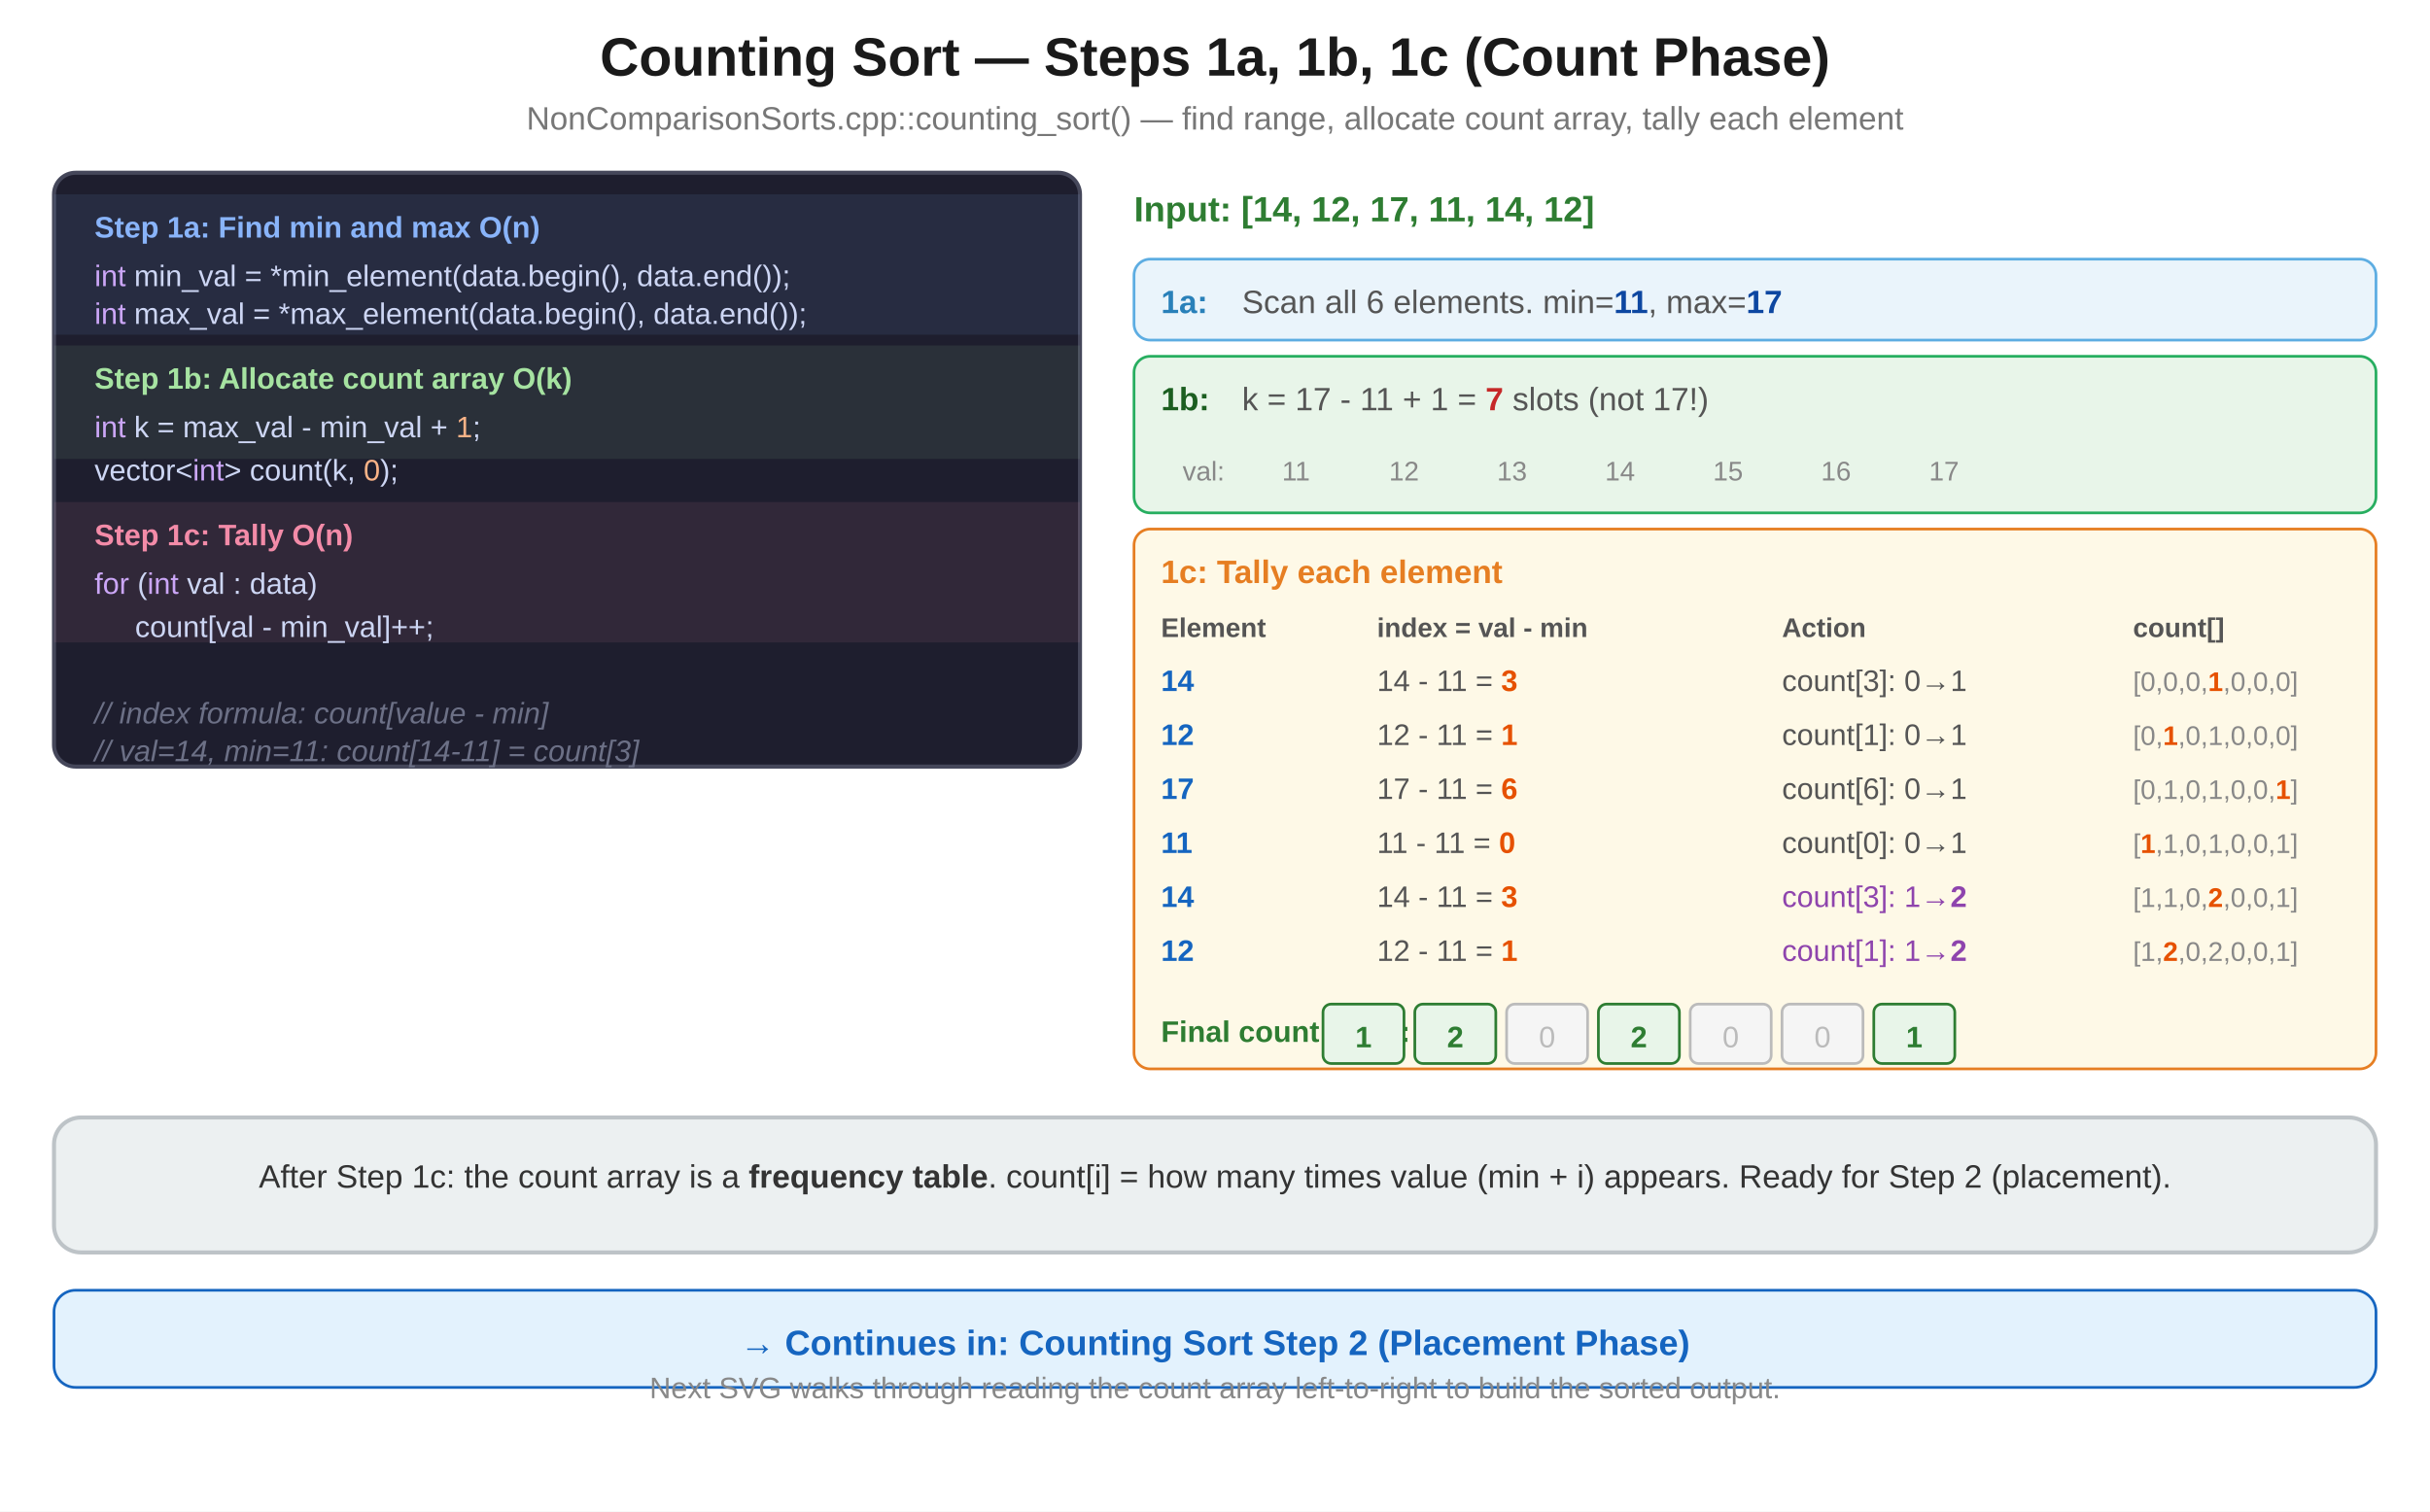
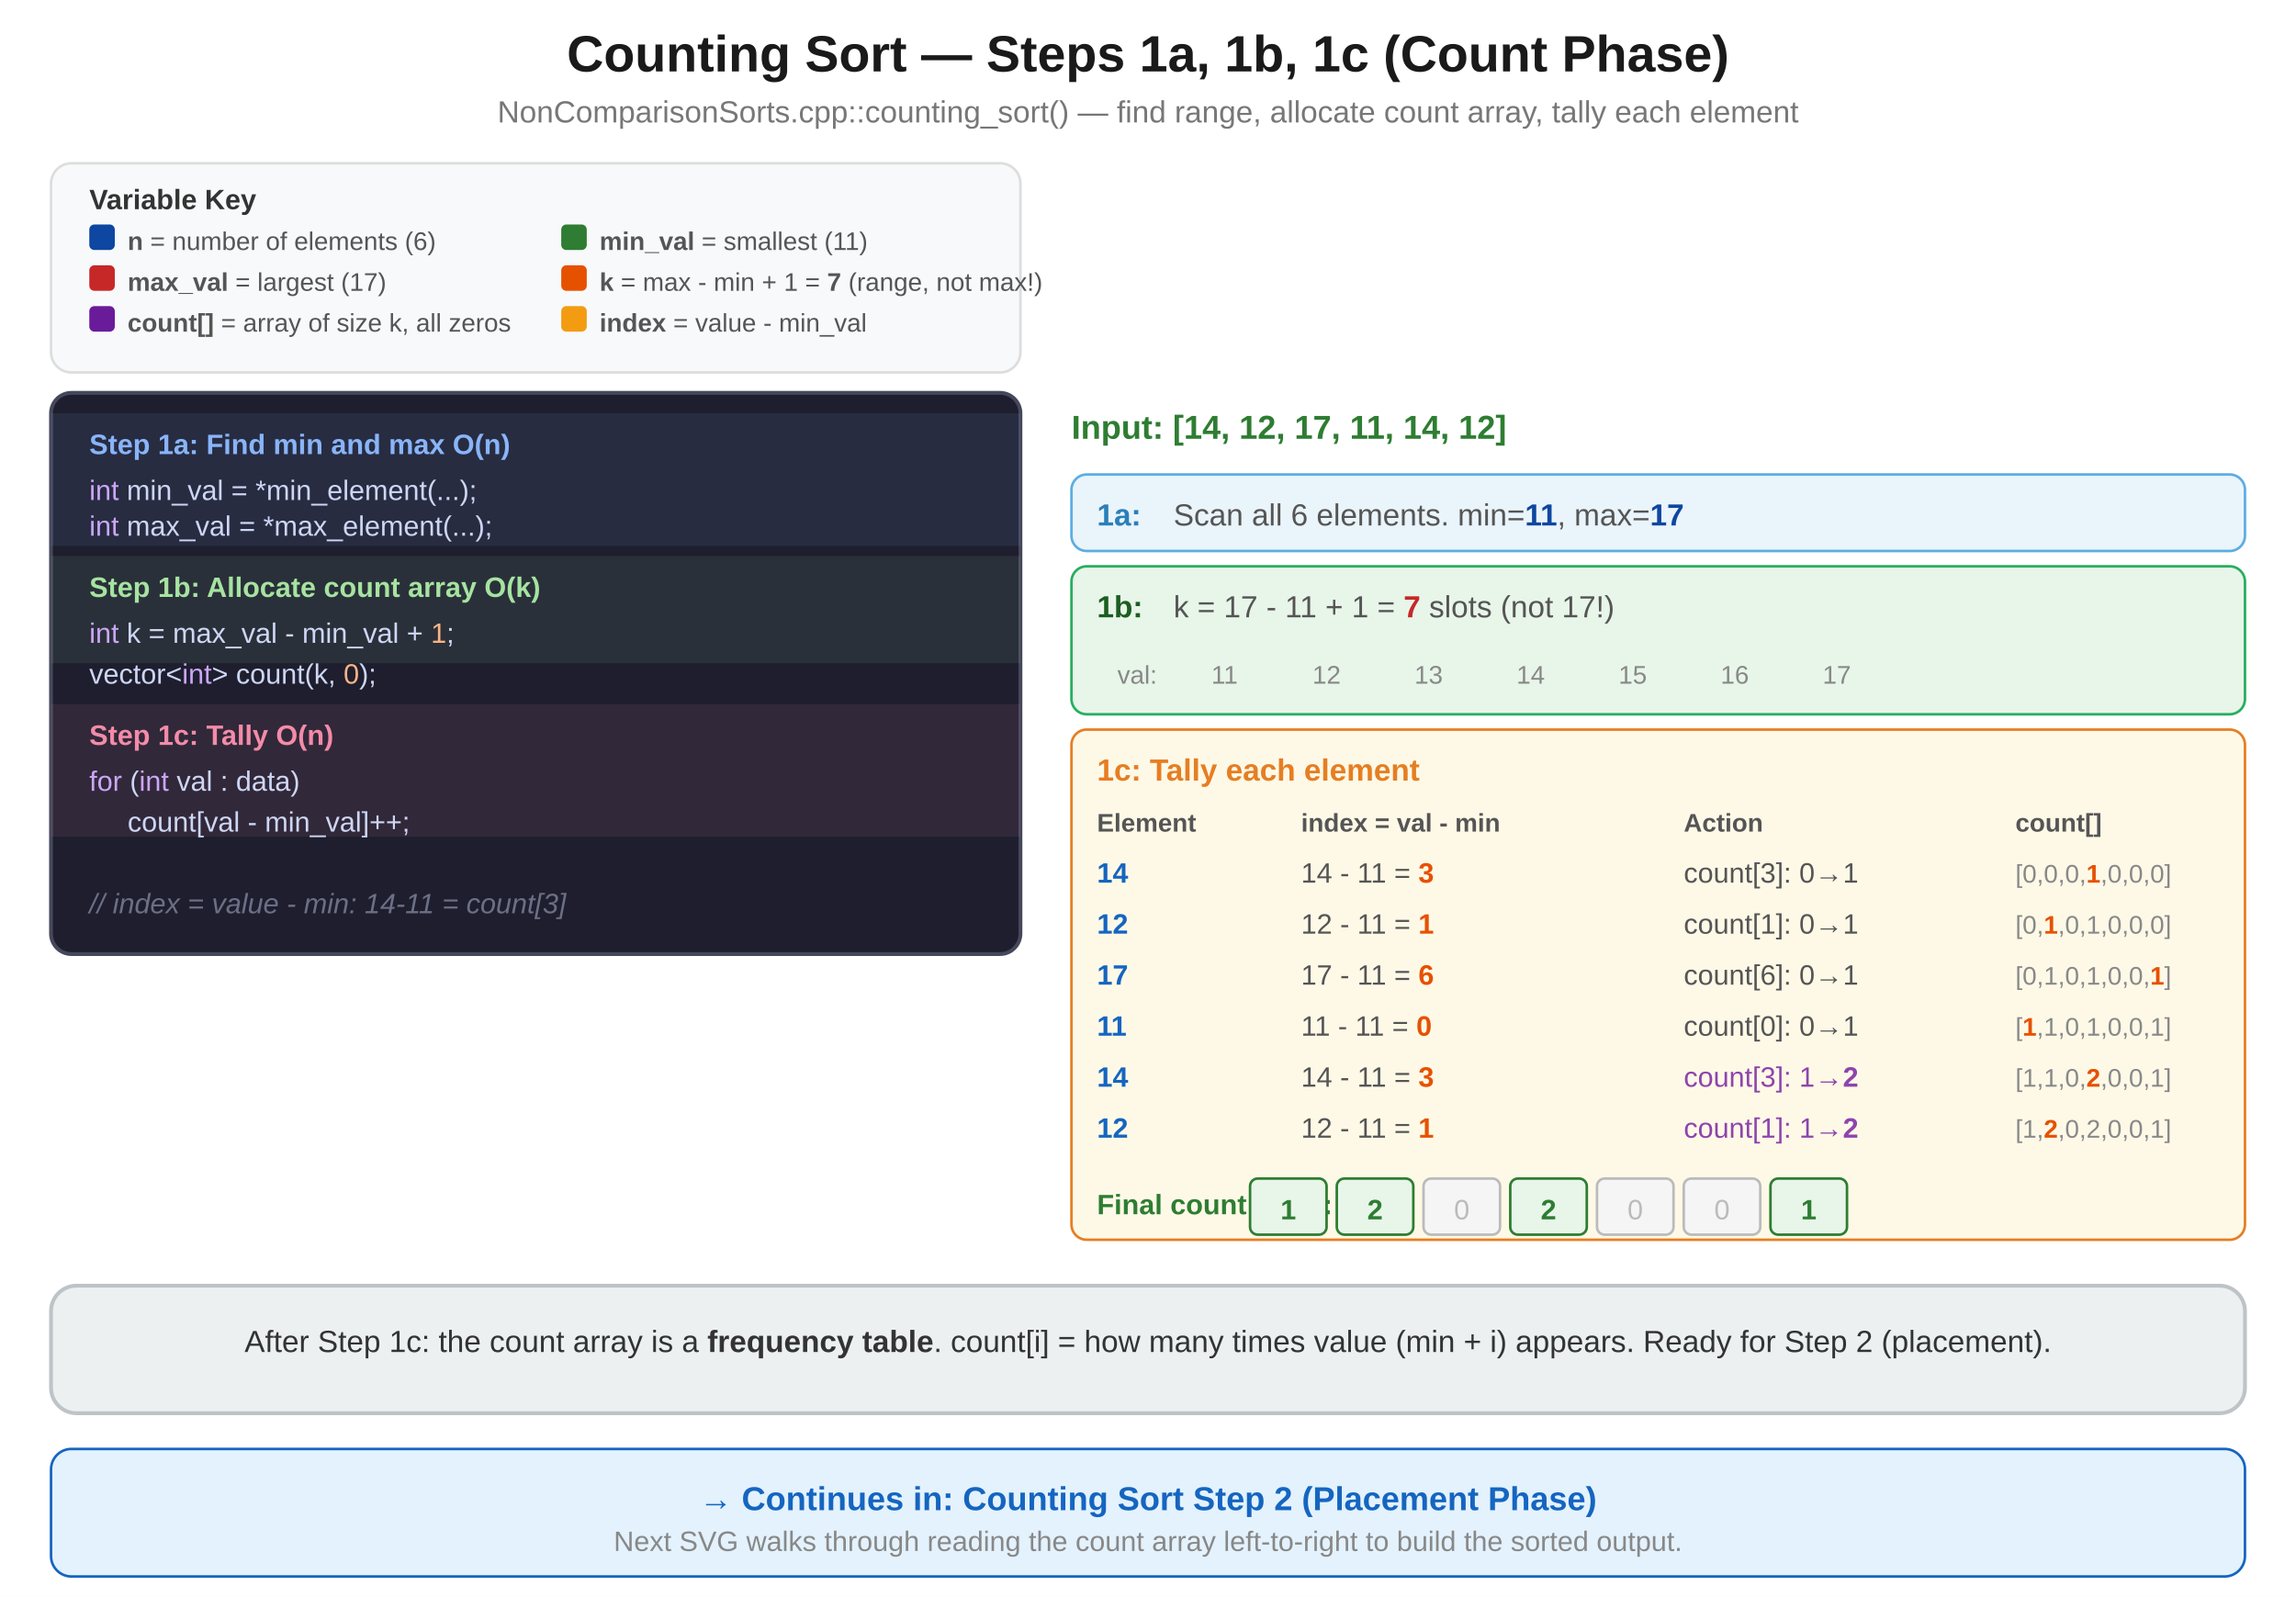
- <svg xmlns="http://www.w3.org/2000/svg" viewBox="0 0 900 560" font-family="'Segoe UI', Arial, sans-serif">
+ <svg xmlns="http://www.w3.org/2000/svg" viewBox="0 0 900 626" font-family="'Segoe UI', Arial, sans-serif">
  <rect width="100%" height="100%" fill="white" />
  <text x="450" y="28" text-anchor="middle" fill="#1a1a1a" font-size="20" font-weight="bold">Counting Sort — Steps 1a, 1b, 1c (Count Phase)</text>
  <text x="450" y="48" text-anchor="middle" fill="#777" font-size="12">NonComparisonSorts.cpp::counting_sort() — find range, allocate count array, tally each element</text>
-   <rect x="20" y="64" width="380" height="220" rx="8" fill="#1e1e2e" stroke="#45475a" stroke-width="1.5" />
-   <rect x="20" y="72" width="380" height="52" fill="#89b4fa18" />
-   <text x="35" y="88" fill="#89b4fa" font-size="11" font-weight="bold">Step 1a: Find min and max O(n)</text>
-   <text x="35" y="106" fill="#cdd6f4" font-size="11">
-     <tspan fill="#cba6f7">int</tspan> min_val = *min_element(data.begin(), data.end());</text>
-   <text x="35" y="120" fill="#cdd6f4" font-size="11">
-     <tspan fill="#cba6f7">int</tspan> max_val = *max_element(data.begin(), data.end());</text>
-   <rect x="20" y="128" width="380" height="42" fill="#a6e3a118" />
-   <text x="35" y="144" fill="#a6e3a1" font-size="11" font-weight="bold">Step 1b: Allocate count array O(k)</text>
-   <text x="35" y="162" fill="#cdd6f4" font-size="11">
+   <rect x="20" y="64" width="380" height="82" rx="8" fill="#f8f9fa" stroke="#ddd" stroke-width="1" />
+   <text x="35" y="82" fill="#333" font-size="11" font-weight="bold">Variable Key</text>
+   <rect x="35" y="88" width="10" height="10" rx="2" fill="#0d47a1" />
+   <text x="50" y="98" fill="#555" font-size="10">
+     <tspan font-weight="bold">n</tspan> = number of elements (6)</text>
+   <rect x="220" y="88" width="10" height="10" rx="2" fill="#2e7d32" />
+   <text x="235" y="98" fill="#555" font-size="10">
+     <tspan font-weight="bold">min_val</tspan> = smallest (11)</text>
+   <rect x="35" y="104" width="10" height="10" rx="2" fill="#c62828" />
+   <text x="50" y="114" fill="#555" font-size="10">
+     <tspan font-weight="bold">max_val</tspan> = largest (17)</text>
+   <rect x="220" y="104" width="10" height="10" rx="2" fill="#e65100" />
+   <text x="235" y="114" fill="#555" font-size="10">
+     <tspan font-weight="bold">k</tspan> = max - min + 1 = <tspan font-weight="bold">7</tspan> (range, not max!)</text>
+   <rect x="35" y="120" width="10" height="10" rx="2" fill="#6a1b9a" />
+   <text x="50" y="130" fill="#555" font-size="10">
+     <tspan font-weight="bold">count[]</tspan> = array of size k, all zeros</text>
+   <rect x="220" y="120" width="10" height="10" rx="2" fill="#f39c12" />
+   <text x="235" y="130" fill="#555" font-size="10">
+     <tspan font-weight="bold">index</tspan> = value - min_val</text>
+   <rect x="20" y="154" width="380" height="220" rx="8" fill="#1e1e2e" stroke="#45475a" stroke-width="1.5" />
+   <rect x="20" y="162" width="380" height="52" fill="#89b4fa18" />
+   <text x="35" y="178" fill="#89b4fa" font-size="11" font-weight="bold">Step 1a: Find min and max O(n)</text>
+   <text x="35" y="196" fill="#cdd6f4" font-size="11">
+     <tspan fill="#cba6f7">int</tspan> min_val = *min_element(...);</text>
+   <text x="35" y="210" fill="#cdd6f4" font-size="11">
+     <tspan fill="#cba6f7">int</tspan> max_val = *max_element(...);</text>
+   <rect x="20" y="218" width="380" height="42" fill="#a6e3a118" />
+   <text x="35" y="234" fill="#a6e3a1" font-size="11" font-weight="bold">Step 1b: Allocate count array O(k)</text>
+   <text x="35" y="252" fill="#cdd6f4" font-size="11">
    <tspan fill="#cba6f7">int</tspan> k = max_val - min_val + <tspan fill="#fab387">1</tspan>;</text>
-   <text x="35" y="178" fill="#cdd6f4" font-size="11">vector&lt;<tspan fill="#cba6f7">int</tspan>&gt; count(k, <tspan fill="#fab387">0</tspan>);</text>
-   <rect x="20" y="186" width="380" height="52" fill="#f38ba818" />
-   <text x="35" y="202" fill="#f38ba8" font-size="11" font-weight="bold">Step 1c: Tally O(n)</text>
-   <text x="35" y="220" fill="#cdd6f4" font-size="11">
+   <text x="35" y="268" fill="#cdd6f4" font-size="11">vector&lt;<tspan fill="#cba6f7">int</tspan>&gt; count(k, <tspan fill="#fab387">0</tspan>);</text>
+   <rect x="20" y="276" width="380" height="52" fill="#f38ba818" />
+   <text x="35" y="292" fill="#f38ba8" font-size="11" font-weight="bold">Step 1c: Tally O(n)</text>
+   <text x="35" y="310" fill="#cdd6f4" font-size="11">
    <tspan fill="#cba6f7">for</tspan> (<tspan fill="#cba6f7">int</tspan> val : data)</text>
-   <text x="50" y="236" fill="#cdd6f4" font-size="11">count[val - min_val]++;</text>
-   <text x="35" y="268" fill="#6c7086" font-size="11" font-style="italic">// index formula: count[value - min]</text>
-   <text x="35" y="282" fill="#6c7086" font-size="11" font-style="italic">// val=14, min=11: count[14-11] = count[3]</text>
-   <text x="420" y="82" fill="#2e7d32" font-size="13" font-weight="bold">Input: [14, 12, 17, 11, 14, 12]</text>
-   <rect x="420" y="96" width="460" height="30" rx="6" fill="#eaf4fb" stroke="#5dade2" stroke-width="1" />
-   <text x="430" y="116" fill="#2980b9" font-size="12" font-weight="bold">1a:</text>
-   <text x="460" y="116" fill="#555" font-size="12">Scan all 6 elements. min=<tspan font-weight="bold" fill="#0d47a1">11</tspan>, max=<tspan font-weight="bold" fill="#0d47a1">17</tspan>
+   <text x="50" y="326" fill="#cdd6f4" font-size="11">count[val - min_val]++;</text>
+   <text x="35" y="358" fill="#6c7086" font-size="11" font-style="italic">// index = value - min: 14-11 = count[3]</text>
+   <text x="420" y="172" fill="#2e7d32" font-size="13" font-weight="bold">Input: [14, 12, 17, 11, 14, 12]</text>
+   <rect x="420" y="186" width="460" height="30" rx="6" fill="#eaf4fb" stroke="#5dade2" stroke-width="1" />
+   <text x="430" y="206" fill="#2980b9" font-size="12" font-weight="bold">1a:</text>
+   <text x="460" y="206" fill="#555" font-size="12">Scan all 6 elements. min=<tspan font-weight="bold" fill="#0d47a1">11</tspan>, max=<tspan font-weight="bold" fill="#0d47a1">17</tspan>
  </text>
-   <rect x="420" y="132" width="460" height="58" rx="6" fill="#e8f5e9" stroke="#27ae60" stroke-width="1" />
-   <text x="430" y="152" fill="#1b5e20" font-size="12" font-weight="bold">1b:</text>
-   <text x="460" y="152" fill="#555" font-size="12">k = 17 - 11 + 1 = <tspan font-weight="bold" fill="#c62828">7</tspan> slots (not 17!)</text>
-   <text x="438" y="178" fill="#888" font-size="10">val:</text>
-   <text x="480" y="178" text-anchor="middle" fill="#888" font-size="10">11</text>
-   <text x="520" y="178" text-anchor="middle" fill="#888" font-size="10">12</text>
-   <text x="560" y="178" text-anchor="middle" fill="#888" font-size="10">13</text>
-   <text x="600" y="178" text-anchor="middle" fill="#888" font-size="10">14</text>
-   <text x="640" y="178" text-anchor="middle" fill="#888" font-size="10">15</text>
-   <text x="680" y="178" text-anchor="middle" fill="#888" font-size="10">16</text>
-   <text x="720" y="178" text-anchor="middle" fill="#888" font-size="10">17</text>
-   <rect x="420" y="196" width="460" height="200" rx="6" fill="#fef9e7" stroke="#e67e22" stroke-width="1" />
-   <text x="430" y="216" fill="#e67e22" font-size="12" font-weight="bold">1c: Tally each element</text>
-   <text x="430" y="236" fill="#555" font-size="10" font-weight="bold">Element</text>
-   <text x="510" y="236" fill="#555" font-size="10" font-weight="bold">index = val - min</text>
-   <text x="660" y="236" fill="#555" font-size="10" font-weight="bold">Action</text>
-   <text x="790" y="236" fill="#555" font-size="10" font-weight="bold">count[]</text>
-   <text x="430" y="256" fill="#1565c0" font-size="11" font-weight="bold">14</text>
-   <text x="510" y="256" fill="#555" font-size="11">14 - 11 = <tspan fill="#e65100" font-weight="bold">3</tspan>
+   <rect x="420" y="222" width="460" height="58" rx="6" fill="#e8f5e9" stroke="#27ae60" stroke-width="1" />
+   <text x="430" y="242" fill="#1b5e20" font-size="12" font-weight="bold">1b:</text>
+   <text x="460" y="242" fill="#555" font-size="12">k = 17 - 11 + 1 = <tspan font-weight="bold" fill="#c62828">7</tspan> slots (not 17!)</text>
+   <text x="438" y="268" fill="#888" font-size="10">val:</text>
+   <text x="480" y="268" text-anchor="middle" fill="#888" font-size="10">11</text>
+   <text x="520" y="268" text-anchor="middle" fill="#888" font-size="10">12</text>
+   <text x="560" y="268" text-anchor="middle" fill="#888" font-size="10">13</text>
+   <text x="600" y="268" text-anchor="middle" fill="#888" font-size="10">14</text>
+   <text x="640" y="268" text-anchor="middle" fill="#888" font-size="10">15</text>
+   <text x="680" y="268" text-anchor="middle" fill="#888" font-size="10">16</text>
+   <text x="720" y="268" text-anchor="middle" fill="#888" font-size="10">17</text>
+   <rect x="420" y="286" width="460" height="200" rx="6" fill="#fef9e7" stroke="#e67e22" stroke-width="1" />
+   <text x="430" y="306" fill="#e67e22" font-size="12" font-weight="bold">1c: Tally each element</text>
+   <text x="430" y="326" fill="#555" font-size="10" font-weight="bold">Element</text>
+   <text x="510" y="326" fill="#555" font-size="10" font-weight="bold">index = val - min</text>
+   <text x="660" y="326" fill="#555" font-size="10" font-weight="bold">Action</text>
+   <text x="790" y="326" fill="#555" font-size="10" font-weight="bold">count[]</text>
+   <text x="430" y="346" fill="#1565c0" font-size="11" font-weight="bold">14</text>
+   <text x="510" y="346" fill="#555" font-size="11">14 - 11 = <tspan fill="#e65100" font-weight="bold">3</tspan>
  </text>
-   <text x="660" y="256" fill="#555" font-size="11">count[3]: 0→1</text>
-   <text x="790" y="256" fill="#888" font-size="10">[0,0,0,<tspan fill="#e65100" font-weight="bold">1</tspan>,0,0,0]</text>
-   <text x="430" y="276" fill="#1565c0" font-size="11" font-weight="bold">12</text>
-   <text x="510" y="276" fill="#555" font-size="11">12 - 11 = <tspan fill="#e65100" font-weight="bold">1</tspan>
+   <text x="660" y="346" fill="#555" font-size="11">count[3]: 0→1</text>
+   <text x="790" y="346" fill="#888" font-size="10">[0,0,0,<tspan fill="#e65100" font-weight="bold">1</tspan>,0,0,0]</text>
+   <text x="430" y="366" fill="#1565c0" font-size="11" font-weight="bold">12</text>
+   <text x="510" y="366" fill="#555" font-size="11">12 - 11 = <tspan fill="#e65100" font-weight="bold">1</tspan>
  </text>
-   <text x="660" y="276" fill="#555" font-size="11">count[1]: 0→1</text>
-   <text x="790" y="276" fill="#888" font-size="10">[0,<tspan fill="#e65100" font-weight="bold">1</tspan>,0,1,0,0,0]</text>
-   <text x="430" y="296" fill="#1565c0" font-size="11" font-weight="bold">17</text>
-   <text x="510" y="296" fill="#555" font-size="11">17 - 11 = <tspan fill="#e65100" font-weight="bold">6</tspan>
+   <text x="660" y="366" fill="#555" font-size="11">count[1]: 0→1</text>
+   <text x="790" y="366" fill="#888" font-size="10">[0,<tspan fill="#e65100" font-weight="bold">1</tspan>,0,1,0,0,0]</text>
+   <text x="430" y="386" fill="#1565c0" font-size="11" font-weight="bold">17</text>
+   <text x="510" y="386" fill="#555" font-size="11">17 - 11 = <tspan fill="#e65100" font-weight="bold">6</tspan>
  </text>
-   <text x="660" y="296" fill="#555" font-size="11">count[6]: 0→1</text>
-   <text x="790" y="296" fill="#888" font-size="10">[0,1,0,1,0,0,<tspan fill="#e65100" font-weight="bold">1</tspan>]</text>
-   <text x="430" y="316" fill="#1565c0" font-size="11" font-weight="bold">11</text>
-   <text x="510" y="316" fill="#555" font-size="11">11 - 11 = <tspan fill="#e65100" font-weight="bold">0</tspan>
+   <text x="660" y="386" fill="#555" font-size="11">count[6]: 0→1</text>
+   <text x="790" y="386" fill="#888" font-size="10">[0,1,0,1,0,0,<tspan fill="#e65100" font-weight="bold">1</tspan>]</text>
+   <text x="430" y="406" fill="#1565c0" font-size="11" font-weight="bold">11</text>
+   <text x="510" y="406" fill="#555" font-size="11">11 - 11 = <tspan fill="#e65100" font-weight="bold">0</tspan>
  </text>
-   <text x="660" y="316" fill="#555" font-size="11">count[0]: 0→1</text>
-   <text x="790" y="316" fill="#888" font-size="10">[<tspan fill="#e65100" font-weight="bold">1</tspan>,1,0,1,0,0,1]</text>
-   <text x="430" y="336" fill="#1565c0" font-size="11" font-weight="bold">14</text>
-   <text x="510" y="336" fill="#555" font-size="11">14 - 11 = <tspan fill="#e65100" font-weight="bold">3</tspan>
+   <text x="660" y="406" fill="#555" font-size="11">count[0]: 0→1</text>
+   <text x="790" y="406" fill="#888" font-size="10">[<tspan fill="#e65100" font-weight="bold">1</tspan>,1,0,1,0,0,1]</text>
+   <text x="430" y="426" fill="#1565c0" font-size="11" font-weight="bold">14</text>
+   <text x="510" y="426" fill="#555" font-size="11">14 - 11 = <tspan fill="#e65100" font-weight="bold">3</tspan>
  </text>
-   <text x="660" y="336" fill="#8e44ad" font-size="11">count[3]: 1→<tspan font-weight="bold">2</tspan>
+   <text x="660" y="426" fill="#8e44ad" font-size="11">count[3]: 1→<tspan font-weight="bold">2</tspan>
  </text>
-   <text x="790" y="336" fill="#888" font-size="10">[1,1,0,<tspan fill="#e65100" font-weight="bold">2</tspan>,0,0,1]</text>
-   <text x="430" y="356" fill="#1565c0" font-size="11" font-weight="bold">12</text>
-   <text x="510" y="356" fill="#555" font-size="11">12 - 11 = <tspan fill="#e65100" font-weight="bold">1</tspan>
+   <text x="790" y="426" fill="#888" font-size="10">[1,1,0,<tspan fill="#e65100" font-weight="bold">2</tspan>,0,0,1]</text>
+   <text x="430" y="446" fill="#1565c0" font-size="11" font-weight="bold">12</text>
+   <text x="510" y="446" fill="#555" font-size="11">12 - 11 = <tspan fill="#e65100" font-weight="bold">1</tspan>
  </text>
-   <text x="660" y="356" fill="#8e44ad" font-size="11">count[1]: 1→<tspan font-weight="bold">2</tspan>
+   <text x="660" y="446" fill="#8e44ad" font-size="11">count[1]: 1→<tspan font-weight="bold">2</tspan>
  </text>
-   <text x="790" y="356" fill="#888" font-size="10">[1,<tspan fill="#e65100" font-weight="bold">2</tspan>,0,2,0,0,1]</text>
-   <text x="430" y="386" fill="#2e7d32" font-size="11" font-weight="bold">Final count array:</text>
-   <rect x="490" y="372" width="30" height="22" rx="3" fill="#e8f5e9" stroke="#2e7d32" stroke-width="1" />
-   <text x="505" y="388" text-anchor="middle" fill="#2e7d32" font-size="11" font-weight="bold">1</text>
-   <rect x="524" y="372" width="30" height="22" rx="3" fill="#e8f5e9" stroke="#2e7d32" stroke-width="1" />
-   <text x="539" y="388" text-anchor="middle" fill="#2e7d32" font-size="11" font-weight="bold">2</text>
-   <rect x="558" y="372" width="30" height="22" rx="3" fill="#f5f5f5" stroke="#bbb" stroke-width="1" />
-   <text x="573" y="388" text-anchor="middle" fill="#bbb" font-size="11">0</text>
-   <rect x="592" y="372" width="30" height="22" rx="3" fill="#e8f5e9" stroke="#2e7d32" stroke-width="1" />
-   <text x="607" y="388" text-anchor="middle" fill="#2e7d32" font-size="11" font-weight="bold">2</text>
-   <rect x="626" y="372" width="30" height="22" rx="3" fill="#f5f5f5" stroke="#bbb" stroke-width="1" />
-   <text x="641" y="388" text-anchor="middle" fill="#bbb" font-size="11">0</text>
-   <rect x="660" y="372" width="30" height="22" rx="3" fill="#f5f5f5" stroke="#bbb" stroke-width="1" />
-   <text x="675" y="388" text-anchor="middle" fill="#bbb" font-size="11">0</text>
-   <rect x="694" y="372" width="30" height="22" rx="3" fill="#e8f5e9" stroke="#2e7d32" stroke-width="1" />
-   <text x="709" y="388" text-anchor="middle" fill="#2e7d32" font-size="11" font-weight="bold">1</text>
-   <rect x="20" y="414" width="860" height="50" rx="10" fill="#ecf0f1" stroke="#bdc3c7" stroke-width="1.5" />
-   <text x="450" y="440" text-anchor="middle" fill="#333" font-size="12">After Step 1c: the count array is a <tspan font-weight="bold">frequency table</tspan>. count[i] = how many times value (min + i) appears. Ready for Step 2 (placement).</text>
-   <rect x="20" y="478" width="860" height="36" rx="8" fill="#e3f2fd" stroke="#1565c0" stroke-width="1" />
-   <text x="450" y="502" text-anchor="middle" fill="#1565c0" font-size="13" font-weight="bold">→ Continues in: Counting Sort Step 2 (Placement Phase)</text>
-   <text x="450" y="518" text-anchor="middle" fill="#888" font-size="11">Next SVG walks through reading the count array left-to-right to build the sorted output.</text>
+   <text x="790" y="446" fill="#888" font-size="10">[1,<tspan fill="#e65100" font-weight="bold">2</tspan>,0,2,0,0,1]</text>
+   <text x="430" y="476" fill="#2e7d32" font-size="11" font-weight="bold">Final count array:</text>
+   <rect x="490" y="462" width="30" height="22" rx="3" fill="#e8f5e9" stroke="#2e7d32" stroke-width="1" />
+   <text x="505" y="478" text-anchor="middle" fill="#2e7d32" font-size="11" font-weight="bold">1</text>
+   <rect x="524" y="462" width="30" height="22" rx="3" fill="#e8f5e9" stroke="#2e7d32" stroke-width="1" />
+   <text x="539" y="478" text-anchor="middle" fill="#2e7d32" font-size="11" font-weight="bold">2</text>
+   <rect x="558" y="462" width="30" height="22" rx="3" fill="#f5f5f5" stroke="#bbb" stroke-width="1" />
+   <text x="573" y="478" text-anchor="middle" fill="#bbb" font-size="11">0</text>
+   <rect x="592" y="462" width="30" height="22" rx="3" fill="#e8f5e9" stroke="#2e7d32" stroke-width="1" />
+   <text x="607" y="478" text-anchor="middle" fill="#2e7d32" font-size="11" font-weight="bold">2</text>
+   <rect x="626" y="462" width="30" height="22" rx="3" fill="#f5f5f5" stroke="#bbb" stroke-width="1" />
+   <text x="641" y="478" text-anchor="middle" fill="#bbb" font-size="11">0</text>
+   <rect x="660" y="462" width="30" height="22" rx="3" fill="#f5f5f5" stroke="#bbb" stroke-width="1" />
+   <text x="675" y="478" text-anchor="middle" fill="#bbb" font-size="11">0</text>
+   <rect x="694" y="462" width="30" height="22" rx="3" fill="#e8f5e9" stroke="#2e7d32" stroke-width="1" />
+   <text x="709" y="478" text-anchor="middle" fill="#2e7d32" font-size="11" font-weight="bold">1</text>
+   <rect x="20" y="504" width="860" height="50" rx="10" fill="#ecf0f1" stroke="#bdc3c7" stroke-width="1.5" />
+   <text x="450" y="530" text-anchor="middle" fill="#333" font-size="12">After Step 1c: the count array is a <tspan font-weight="bold">frequency table</tspan>. count[i] = how many times value (min + i) appears. Ready for Step 2 (placement).</text>
+   <rect x="20" y="568" width="860" height="50" rx="8" fill="#e3f2fd" stroke="#1565c0" stroke-width="1" />
+   <text x="450" y="592" text-anchor="middle" fill="#1565c0" font-size="13" font-weight="bold">→ Continues in: Counting Sort Step 2 (Placement Phase)</text>
+   <text x="450" y="608" text-anchor="middle" fill="#888" font-size="11">Next SVG walks through reading the count array left-to-right to build the sorted output.</text>
</svg>
